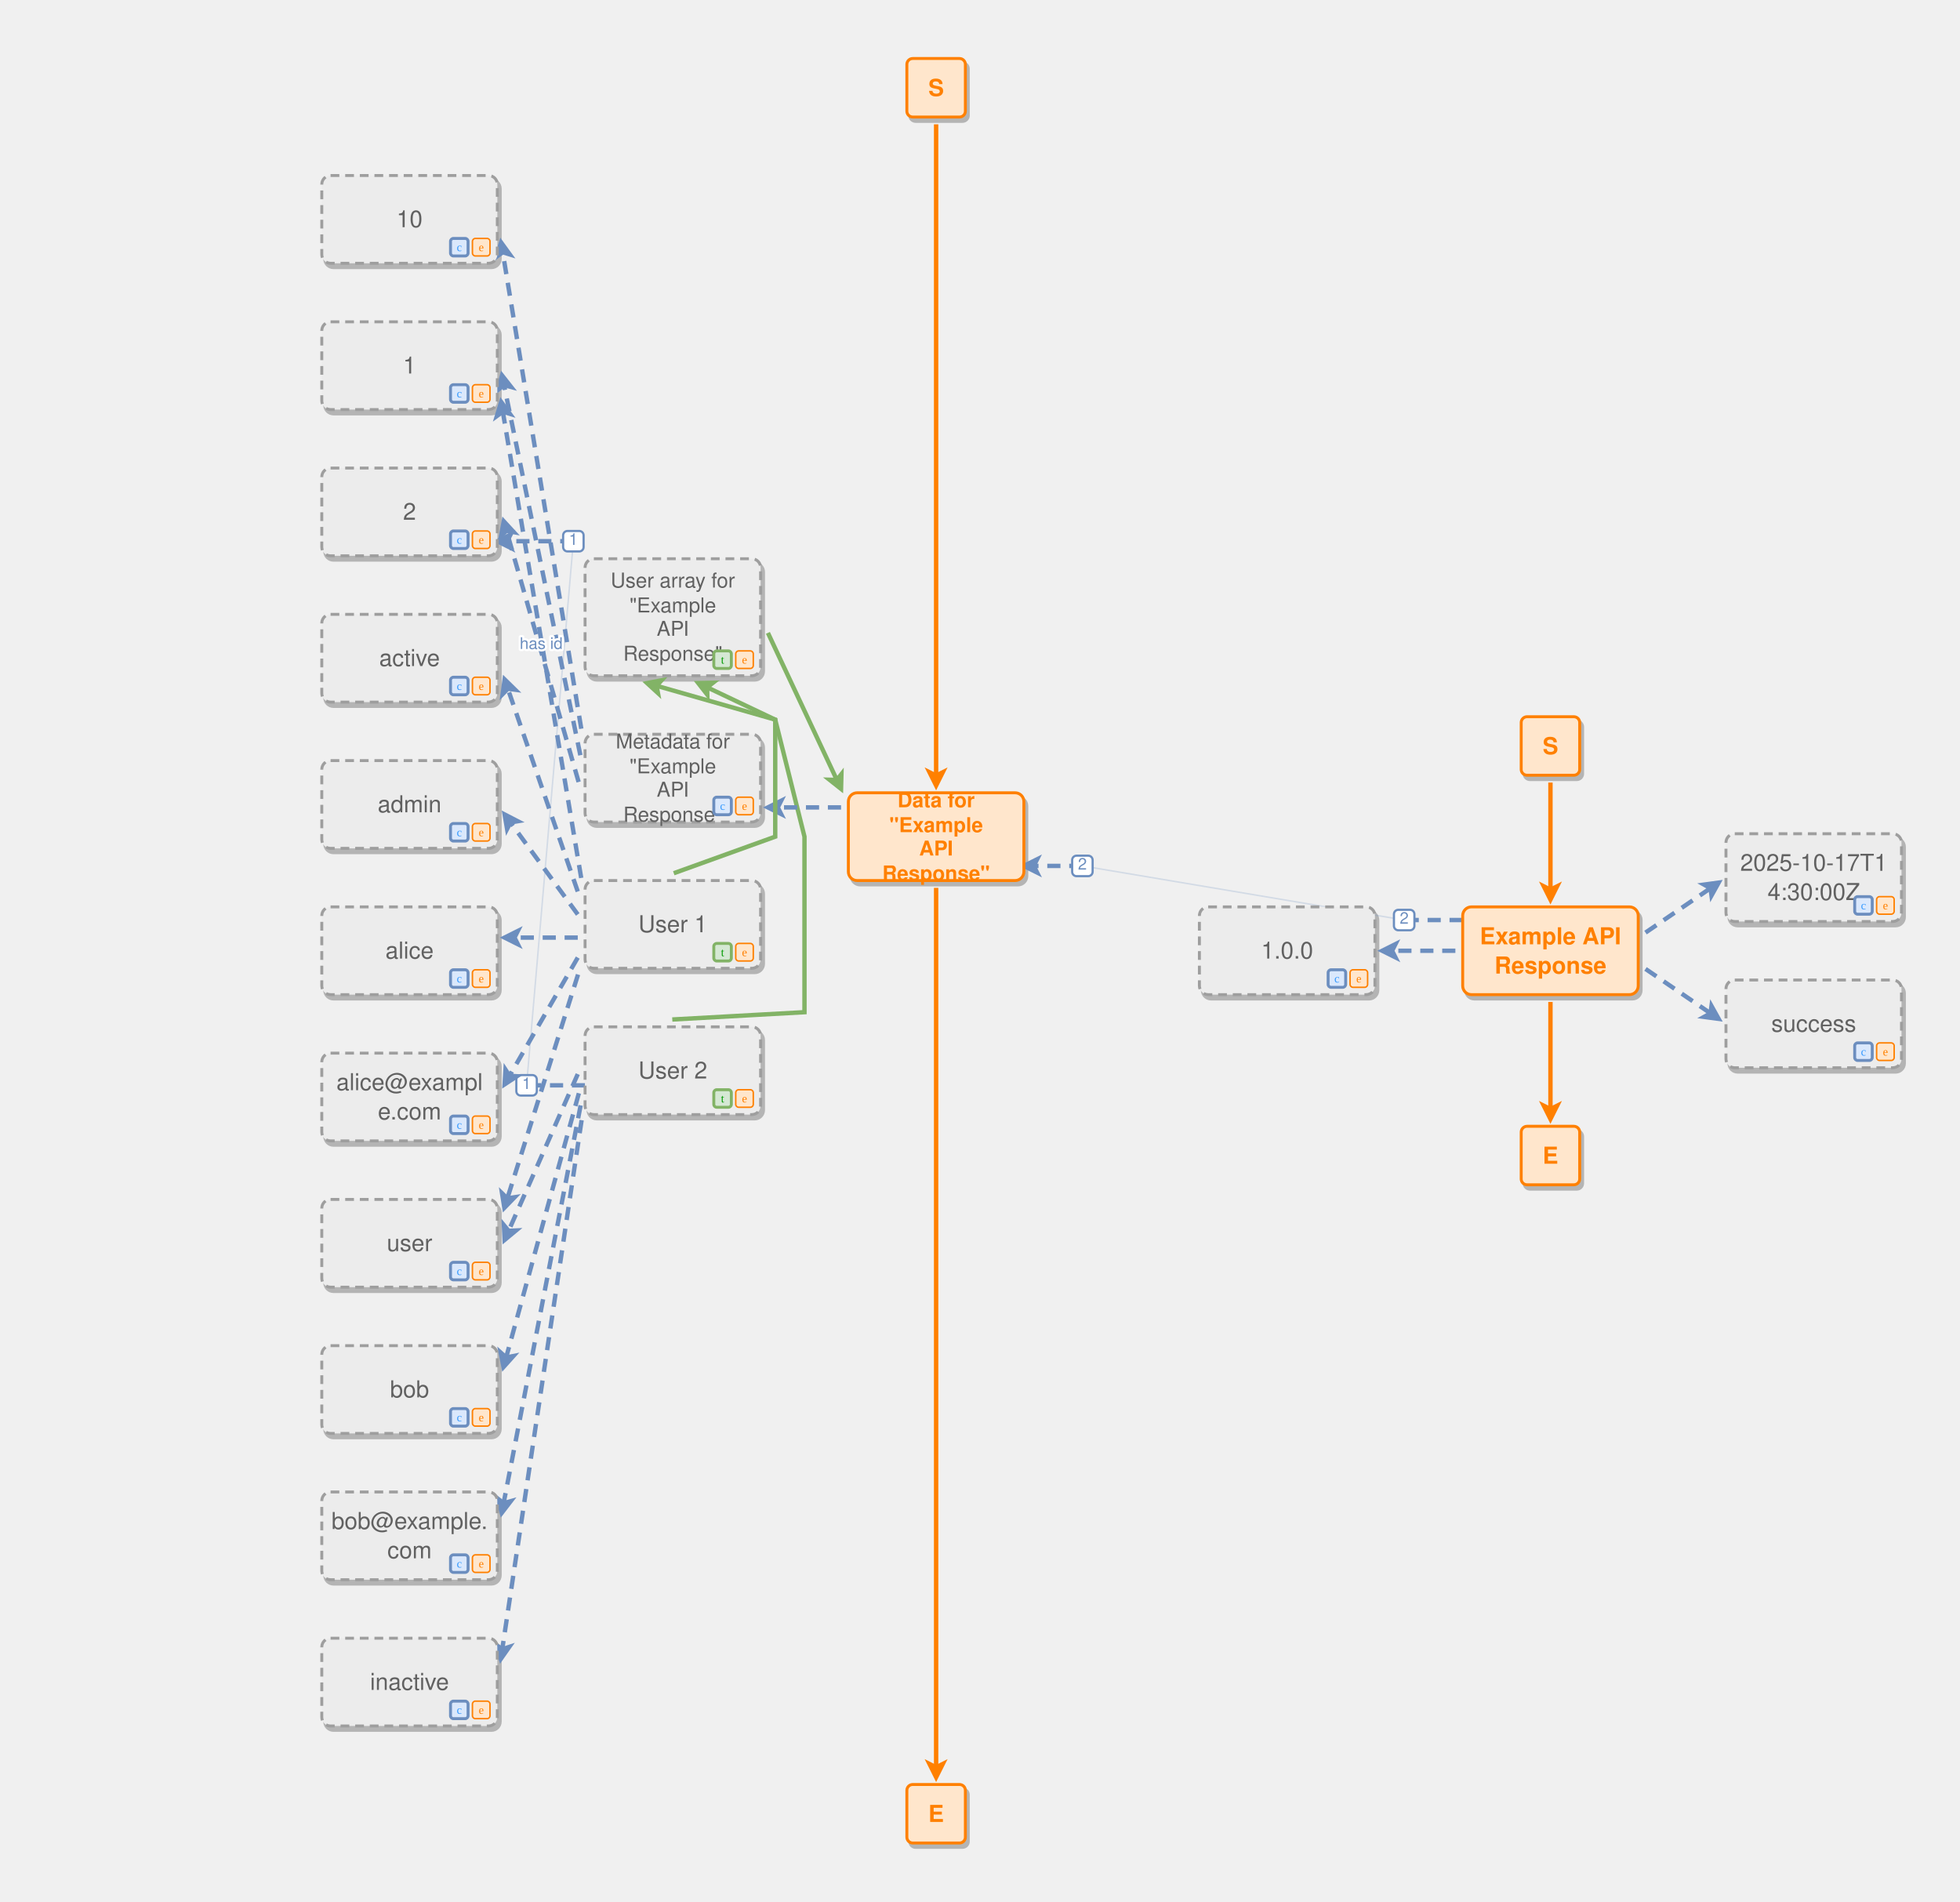
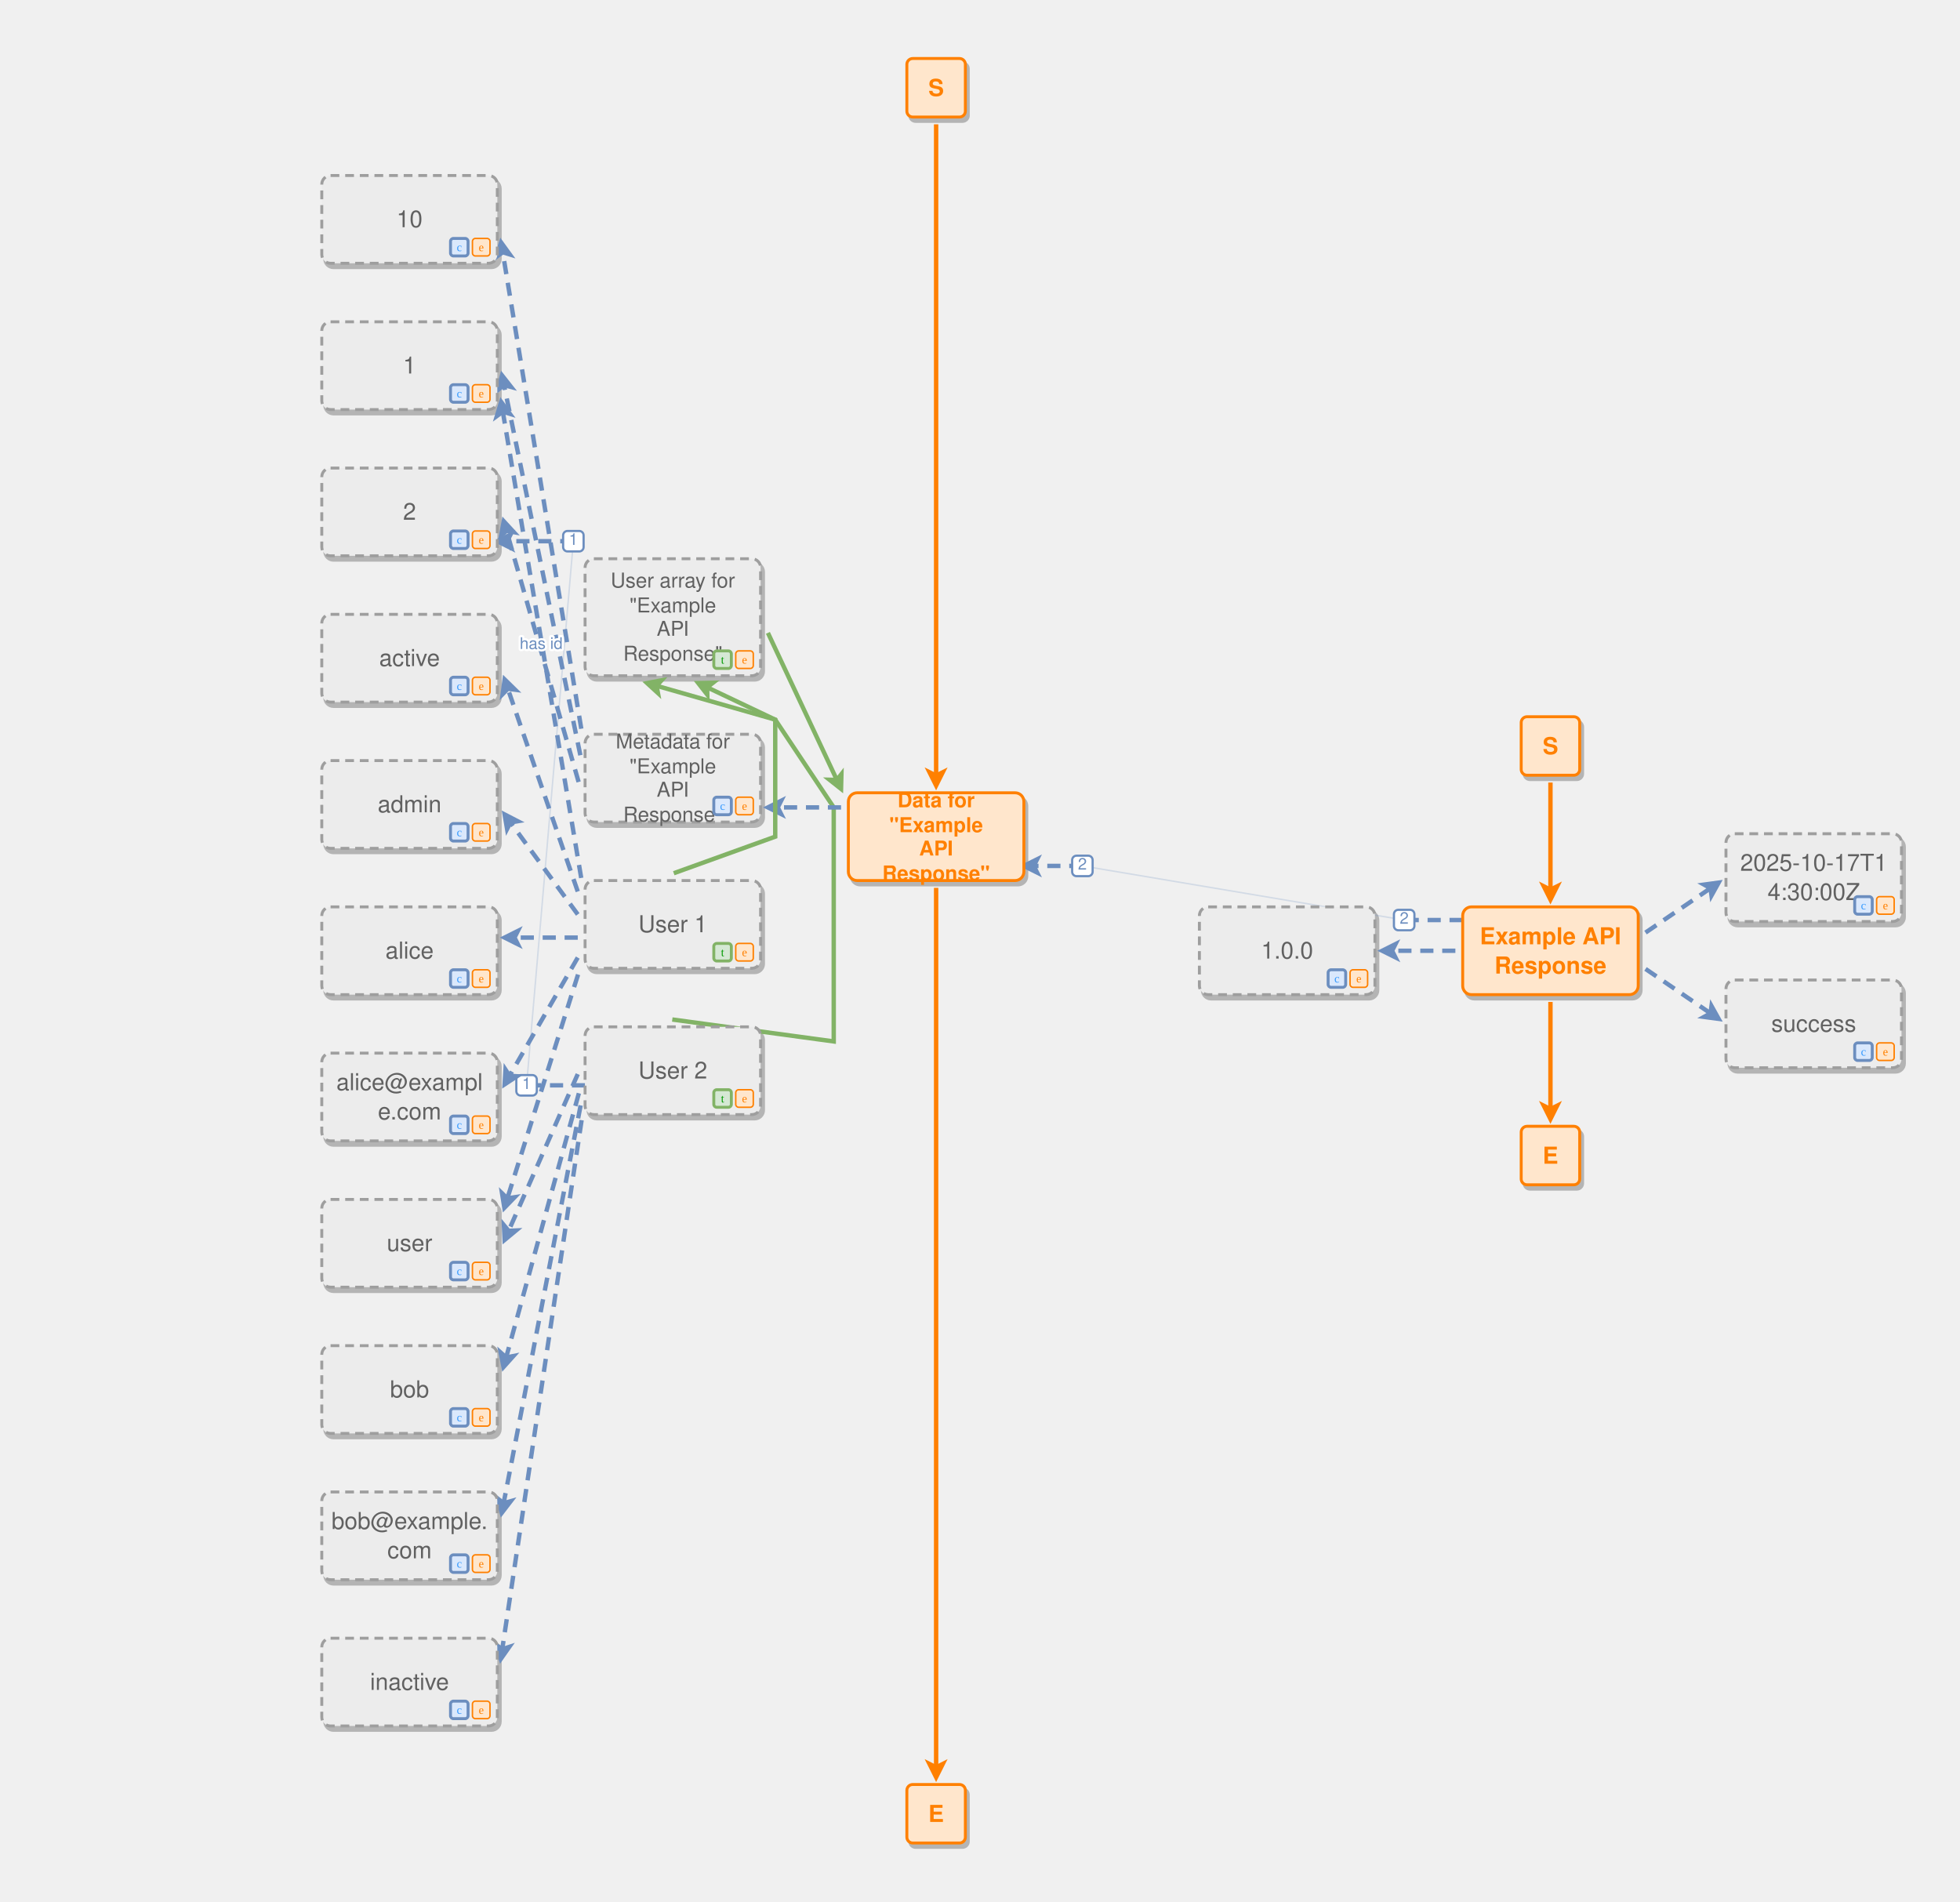
<svg xmlns="http://www.w3.org/2000/svg" width="1340" height="1300" viewBox="0 0 1340 1300">
  <defs>
  </defs>
  <g id="container-shells">
  </g>
  <g id="node-shadows">
    <rect x="220" y="220" width="120" height="60" rx="6" ry="6" fill="#000000" stroke="#000000" stroke-width="2" opacity="0.25" transform="translate(2,3)" />
    <rect x="400" y="702" width="120" height="60" rx="6" ry="6" fill="#000000" stroke="#000000" stroke-width="2" opacity="0.25" transform="translate(2,3)" />
    <rect x="400" y="382" width="120" height="80" rx="6" ry="6" fill="#000000" stroke="#000000" stroke-width="2" opacity="0.25" transform="translate(2,3)" />
    <rect x="220" y="420" width="120" height="60" rx="6" ry="6" fill="#000000" stroke="#000000" stroke-width="2" opacity="0.25" transform="translate(2,3)" />
    <rect x="220" y="520" width="120" height="60" rx="6" ry="6" fill="#000000" stroke="#000000" stroke-width="2" opacity="0.25" transform="translate(2,3)" />
    <rect x="220" y="620" width="120" height="60" rx="6" ry="6" fill="#000000" stroke="#000000" stroke-width="2" opacity="0.25" transform="translate(2,3)" />
    <rect x="220" y="720" width="120" height="60" rx="6" ry="6" fill="#000000" stroke="#000000" stroke-width="2" opacity="0.25" transform="translate(2,3)" />
    <rect x="220" y="920" width="120" height="60" rx="6" ry="6" fill="#000000" stroke="#000000" stroke-width="2" opacity="0.25" transform="translate(2,3)" />
    <rect x="220" y="1020" width="120" height="60" rx="6" ry="6" fill="#000000" stroke="#000000" stroke-width="2" opacity="0.25" transform="translate(2,3)" />
    <rect x="220" y="1120" width="120" height="60" rx="6" ry="6" fill="#000000" stroke="#000000" stroke-width="2" opacity="0.25" transform="translate(2,3)" />
    <rect x="1180" y="670" width="120" height="60" rx="6" ry="6" fill="#000000" stroke="#000000" stroke-width="2" opacity="0.25" transform="translate(2,3)" />
    <rect x="820" y="620" width="120" height="60" rx="6" ry="6" fill="#000000" stroke="#000000" stroke-width="2" opacity="0.25" transform="translate(2,3)" />
    <rect x="220" y="820" width="120" height="60" rx="6" ry="6" fill="#000000" stroke="#000000" stroke-width="2" opacity="0.25" transform="translate(2,3)" />
    <rect x="620" y="40" width="40" height="40" rx="4" ry="4" fill="#000000" stroke="#000000" stroke-width="2" opacity="0.25" transform="translate(2,3)" />
    <rect x="620" y="1220" width="40" height="40" rx="4" ry="4" fill="#000000" stroke="#000000" stroke-width="2" opacity="0.25" transform="translate(2,3)" />
    <rect x="1040" y="490" width="40" height="40" rx="4" ry="4" fill="#000000" stroke="#000000" stroke-width="2" opacity="0.25" transform="translate(2,3)" />
    <rect x="1040" y="770" width="40" height="40" rx="4" ry="4" fill="#000000" stroke="#000000" stroke-width="2" opacity="0.25" transform="translate(2,3)" />
    <rect x="220" y="120" width="120" height="60" rx="6" ry="6" fill="#000000" stroke="#000000" stroke-width="2" opacity="0.25" transform="translate(2,3)" />
    <rect x="220" y="320" width="120" height="60" rx="6" ry="6" fill="#000000" stroke="#000000" stroke-width="2" opacity="0.25" transform="translate(2,3)" />
    <rect x="1180" y="570" width="120" height="60" rx="6" ry="6" fill="#000000" stroke="#000000" stroke-width="2" opacity="0.25" transform="translate(2,3)" />
    <rect x="580" y="542" width="120" height="60" rx="6" ry="6" fill="#000000" stroke="#000000" stroke-width="2" opacity="0.25" transform="translate(2,3)" />
    <rect x="1000" y="620" width="120" height="60" rx="6" ry="6" fill="#000000" stroke="#000000" stroke-width="2" opacity="0.25" transform="translate(2,3)" />
    <rect x="400" y="502" width="120" height="60" rx="6" ry="6" fill="#000000" stroke="#000000" stroke-width="2" opacity="0.25" transform="translate(2,3)" />
    <rect x="400" y="602" width="120" height="60" rx="6" ry="6" fill="#000000" stroke="#000000" stroke-width="2" opacity="0.25" transform="translate(2,3)" />
  </g>
  <g id="edges">
    <g class="edge" data-edge-idx="0" data-edge-base="partof" data-edge-from="10" data-edge-to="11">
-       <polyline points="459.62,697.00 550,692 550,572 530,492 448.87,468.85" fill="none" stroke="#82b366" stroke-width="3" />
+       <polyline points="459.62,697.00 570,712 570,552 530,492 448.87,468.85" fill="none" stroke="#82b366" stroke-width="3" />
      <path d="M 442.38 467.00 L 452.26 465.14 L 448.87 468.85 L 449.80 473.80 Z" fill="#82b366" stroke="#82b366" stroke-width="3" stroke-miterlimit="10" />
    </g>
    <g class="edge" data-edge-idx="1" data-edge-base="expresses" data-edge-from="10" data-edge-to="16">
      <line x1="395.75" y1="747.43" x2="346.04" y2="928.07" stroke="#6c8ebf" stroke-width="3" stroke-dasharray="9 6" />
      <path d="M 344.25 934.57 L 342.30 924.70 L 346.04 928.07 L 350.97 927.09 Z" fill="#6c8ebf" stroke="#6c8ebf" stroke-width="3" stroke-miterlimit="10" />
      <text x="370" y="837" text-anchor="middle" dominant-baseline="middle" font-family="Helvetica,Inter,Segoe UI,Arial" font-size="11" paint-order="stroke" stroke="#ffffff" stroke-width="3" stroke-linejoin="round" fill="#6c8ebf">
      </text>
    </g>
    <g class="edge" data-edge-idx="2" data-edge-base="expresses" data-edge-from="10" data-edge-to="17">
      <line x1="396.96" y1="755.71" x2="344.32" y2="1027.66" stroke="#6c8ebf" stroke-width="3" stroke-dasharray="9 6" />
      <path d="M 343.04 1034.29 L 340.33 1024.60 L 344.32 1027.66 L 349.17 1026.31 Z" fill="#6c8ebf" stroke="#6c8ebf" stroke-width="3" stroke-miterlimit="10" />
      <text x="370" y="891" text-anchor="middle" dominant-baseline="middle" font-family="Helvetica,Inter,Segoe UI,Arial" font-size="11" paint-order="stroke" stroke="#ffffff" stroke-width="3" stroke-linejoin="round" fill="#6c8ebf">
      </text>
    </g>
    <g class="edge" data-edge-idx="3" data-edge-base="expresses" data-edge-from="10" data-edge-to="18">
      <line x1="397.63" y1="765.82" x2="343.37" y2="1127.50" stroke="#6c8ebf" stroke-width="3" stroke-dasharray="9 6" />
      <path d="M 342.37 1134.18 L 339.26 1124.61 L 343.37 1127.50 L 348.16 1125.94 Z" fill="#6c8ebf" stroke="#6c8ebf" stroke-width="3" stroke-miterlimit="10" />
      <text x="370" y="946" text-anchor="middle" dominant-baseline="middle" font-family="Helvetica,Inter,Segoe UI,Arial" font-size="11" paint-order="stroke" stroke="#ffffff" stroke-width="3" stroke-linejoin="round" fill="#6c8ebf">
      </text>
    </g>
    <g class="edge" data-edge-idx="4" data-edge-base="expresses" data-edge-from="10" data-edge-to="20">
      <line x1="395.00" y1="734.33" x2="347.72" y2="841.49" stroke="#6c8ebf" stroke-width="3" stroke-dasharray="9 6" />
      <path d="M 345.00 847.67 L 344.52 837.62 L 347.72 841.49 L 352.75 841.25 Z" fill="#6c8ebf" stroke="#6c8ebf" stroke-width="3" stroke-miterlimit="10" />
      <text x="371" y="787" text-anchor="middle" dominant-baseline="middle" font-family="Helvetica,Inter,Segoe UI,Arial" font-size="11" paint-order="stroke" stroke="#ffffff" stroke-width="3" stroke-linejoin="round" fill="#6c8ebf">
      </text>
    </g>
    <g class="edge" data-edge-idx="5" data-edge-base="expresses" data-edge-from="10" data-edge-to="4">
      <line class="edge-ghost" x1="360.00" y1="742.00" x2="392.00" y2="370.00" stroke="#6c8ebf" stroke-width="1" stroke-opacity="0.22" />
      <g class="edge-full" opacity="0">
        <line x1="360.00" y1="742.00" x2="392.00" y2="370.00" stroke="#6c8ebf" stroke-width="3" stroke-dasharray="9 6" />
        <text x="376" y="556" text-anchor="middle" dominant-baseline="middle" font-family="Helvetica,Inter,Segoe UI,Arial" font-size="11" paint-order="stroke" stroke="#ffffff" stroke-width="3" stroke-linejoin="round" fill="#6c8ebf">has id</text>
      </g>
      <g class="edge-stub" data-stub-end="source">
        <line x1="400.00" y1="742.00" x2="360.00" y2="742.00" stroke="#6c8ebf" stroke-width="3" stroke-dasharray="9 6" />
        <g class="edge-badge">
          <rect x="353.00" y="735.00" width="14.00" height="14.00" rx="3" fill="#ffffff" stroke="#6c8ebf" stroke-width="1.5" />
          <text x="360.00" y="742.00" text-anchor="middle" dominant-baseline="central" font-size="11" font-family="Helvetica,Arial,sans-serif" fill="#6c8ebf">1</text>
        </g>
      </g>
      <g class="edge-stub" data-stub-end="target">
        <line x1="392.00" y1="370.00" x2="346.75" y2="370.00" stroke="#6c8ebf" stroke-width="3" stroke-dasharray="9 6" />
        <path d="M 340.00 370.00 L 349.00 365.50 L 346.75 370.00 L 349.00 374.50 Z" fill="#6c8ebf" stroke="#6c8ebf" stroke-width="3" stroke-miterlimit="10" />
        <g class="edge-badge">
          <rect x="385.00" y="363.00" width="14.00" height="14.00" rx="3" fill="#ffffff" stroke="#6c8ebf" stroke-width="1.5" />
          <text x="392.00" y="370.00" text-anchor="middle" dominant-baseline="central" font-size="11" font-family="Helvetica,Arial,sans-serif" fill="#6c8ebf">1</text>
        </g>
      </g>
    </g>
    <g class="edge" data-edge-idx="6" data-edge-base="partof" data-edge-from="11" data-edge-to="6">
      <line x1="525.00" y1="432.67" x2="572.14" y2="533.22" stroke="#82b366" stroke-width="3" />
      <path d="M 575.00 539.33 L 567.11 533.09 L 572.14 533.22 L 575.25 529.27 Z" fill="#82b366" stroke="#82b366" stroke-width="3" stroke-miterlimit="10" />
    </g>
    <g class="edge" data-edge-idx="7" data-edge-base="leadsto" data-edge-from="21" data-edge-to="6">
      <line x1="640.00" y1="85.00" x2="640.00" y2="530.25" stroke="#ff8000" stroke-width="3" />
      <path d="M 640.00 537.00 L 635.50 528.00 L 640.00 530.25 L 644.50 528.00 Z" fill="#ff8000" stroke="#ff8000" stroke-width="3" stroke-miterlimit="10" />
    </g>
    <g class="edge" data-edge-idx="8" data-edge-base="leadsto" data-edge-from="23" data-edge-to="7">
      <line x1="1060.00" y1="535.00" x2="1060.00" y2="608.25" stroke="#ff8000" stroke-width="3" />
      <path d="M 1060.00 615.00 L 1055.50 606.00 L 1060.00 608.25 L 1064.50 606.00 Z" fill="#ff8000" stroke="#ff8000" stroke-width="3" stroke-miterlimit="10" />
    </g>
    <g class="edge" data-edge-idx="9" data-edge-base="leadsto" data-edge-from="6" data-edge-to="22">
      <line x1="640.00" y1="607.00" x2="640.00" y2="1208.25" stroke="#ff8000" stroke-width="3" />
      <path d="M 640.00 1215.00 L 635.50 1206.00 L 640.00 1208.25 L 644.50 1206.00 Z" fill="#ff8000" stroke="#ff8000" stroke-width="3" stroke-miterlimit="10" />
    </g>
    <g class="edge" data-edge-idx="10" data-edge-base="expresses" data-edge-from="6" data-edge-to="8">
      <line x1="575.00" y1="552.00" x2="531.75" y2="552.00" stroke="#6c8ebf" stroke-width="3" stroke-dasharray="9 6" />
      <path d="M 525.00 552.00 L 534.00 547.50 L 531.75 552.00 L 534.00 556.50 Z" fill="#6c8ebf" stroke="#6c8ebf" stroke-width="3" stroke-miterlimit="10" />
      <text x="553" y="552" text-anchor="middle" dominant-baseline="middle" font-family="Helvetica,Inter,Segoe UI,Arial" font-size="11" paint-order="stroke" stroke="#ffffff" stroke-width="3" stroke-linejoin="round" fill="#6c8ebf">
      </text>
    </g>
    <g class="edge" data-edge-idx="11" data-edge-base="expresses" data-edge-from="7" data-edge-to="19">
      <line x1="1125.00" y1="662.42" x2="1169.43" y2="692.78" stroke="#6c8ebf" stroke-width="3" stroke-dasharray="9 6" />
      <path d="M 1175.00 696.58 L 1165.03 695.22 L 1169.43 692.78 L 1170.11 687.79 Z" fill="#6c8ebf" stroke="#6c8ebf" stroke-width="3" stroke-miterlimit="10" />
      <text x="1147" y="677" text-anchor="middle" dominant-baseline="middle" font-family="Helvetica,Inter,Segoe UI,Arial" font-size="11" paint-order="stroke" stroke="#ffffff" stroke-width="3" stroke-linejoin="round" fill="#6c8ebf">
      </text>
    </g>
    <g class="edge" data-edge-idx="12" data-edge-base="expresses" data-edge-from="7" data-edge-to="2">
      <line x1="995.00" y1="650.00" x2="951.75" y2="650.00" stroke="#6c8ebf" stroke-width="3" stroke-dasharray="9 6" />
      <path d="M 945.00 650.00 L 954.00 645.50 L 951.75 650.00 L 954.00 654.50 Z" fill="#6c8ebf" stroke="#6c8ebf" stroke-width="3" stroke-miterlimit="10" />
      <text x="973" y="650" text-anchor="middle" dominant-baseline="middle" font-family="Helvetica,Inter,Segoe UI,Arial" font-size="11" paint-order="stroke" stroke="#ffffff" stroke-width="3" stroke-linejoin="round" fill="#6c8ebf">
      </text>
    </g>
    <g class="edge" data-edge-idx="13" data-edge-base="leadsto" data-edge-from="7" data-edge-to="24">
      <line x1="1060.00" y1="685.00" x2="1060.00" y2="758.25" stroke="#ff8000" stroke-width="3" />
      <path d="M 1060.00 765.00 L 1055.50 756.00 L 1060.00 758.25 L 1064.50 756.00 Z" fill="#ff8000" stroke="#ff8000" stroke-width="3" stroke-miterlimit="10" />
    </g>
    <g class="edge" data-edge-idx="14" data-edge-base="expresses" data-edge-from="7" data-edge-to="5">
      <line x1="1125.00" y1="637.58" x2="1169.43" y2="607.22" stroke="#6c8ebf" stroke-width="3" stroke-dasharray="9 6" />
      <path d="M 1175.00 603.42 L 1170.11 612.21 L 1169.43 607.22 L 1165.03 604.78 Z" fill="#6c8ebf" stroke="#6c8ebf" stroke-width="3" stroke-miterlimit="10" />
      <text x="1147" y="622" text-anchor="middle" dominant-baseline="middle" font-family="Helvetica,Inter,Segoe UI,Arial" font-size="11" paint-order="stroke" stroke="#ffffff" stroke-width="3" stroke-linejoin="round" fill="#6c8ebf">
      </text>
    </g>
    <g class="edge" data-edge-idx="15" data-edge-base="expresses" data-edge-from="7" data-edge-to="6">
      <line class="edge-ghost" x1="960.00" y1="629.00" x2="740.00" y2="592.00" stroke="#6c8ebf" stroke-width="1" stroke-opacity="0.22" />
      <g class="edge-full" opacity="0">
        <line x1="960.00" y1="629.00" x2="740.00" y2="592.00" stroke="#6c8ebf" stroke-width="3" stroke-dasharray="9 6" />
        <text x="850" y="610" text-anchor="middle" dominant-baseline="middle" font-family="Helvetica,Inter,Segoe UI,Arial" font-size="11" paint-order="stroke" stroke="#ffffff" stroke-width="3" stroke-linejoin="round" fill="#6c8ebf">
      </text>
      </g>
      <g class="edge-stub" data-stub-end="source">
        <line x1="1000.00" y1="629.00" x2="960.00" y2="629.00" stroke="#6c8ebf" stroke-width="3" stroke-dasharray="9 6" />
        <g class="edge-badge">
          <rect x="953.00" y="622.00" width="14.00" height="14.00" rx="3" fill="#ffffff" stroke="#6c8ebf" stroke-width="1.5" />
          <text x="960.00" y="629.00" text-anchor="middle" dominant-baseline="central" font-size="11" font-family="Helvetica,Arial,sans-serif" fill="#6c8ebf">2</text>
        </g>
      </g>
      <g class="edge-stub" data-stub-end="target">
        <line x1="740.00" y1="592.00" x2="706.75" y2="592.00" stroke="#6c8ebf" stroke-width="3" stroke-dasharray="9 6" />
        <path d="M 700.00 592.00 L 709.00 587.50 L 706.75 592.00 L 709.00 596.50 Z" fill="#6c8ebf" stroke="#6c8ebf" stroke-width="3" stroke-miterlimit="10" />
        <g class="edge-badge">
          <rect x="733.00" y="585.00" width="14.00" height="14.00" rx="3" fill="#ffffff" stroke="#6c8ebf" stroke-width="1.5" />
          <text x="740.00" y="592.00" text-anchor="middle" dominant-baseline="central" font-size="11" font-family="Helvetica,Arial,sans-serif" fill="#6c8ebf">2</text>
        </g>
      </g>
    </g>
    <g class="edge" data-edge-idx="16" data-edge-base="expresses" data-edge-from="8" data-edge-to="1">
      <line x1="396.77" y1="516.33" x2="344.59" y2="263.28" stroke="#6c8ebf" stroke-width="3" stroke-dasharray="9 6" />
      <path d="M 343.23 256.67 L 349.46 264.58 L 344.59 263.28 L 340.64 266.39 Z" fill="#6c8ebf" stroke="#6c8ebf" stroke-width="3" stroke-miterlimit="10" />
      <text x="370" y="389" text-anchor="middle" dominant-baseline="middle" font-family="Helvetica,Inter,Segoe UI,Arial" font-size="11" paint-order="stroke" stroke="#ffffff" stroke-width="3" stroke-linejoin="round" fill="#6c8ebf">
      </text>
    </g>
    <g class="edge" data-edge-idx="17" data-edge-base="expresses" data-edge-from="8" data-edge-to="3">
      <line x1="397.40" y1="498.21" x2="343.70" y2="172.45" stroke="#6c8ebf" stroke-width="3" stroke-dasharray="9 6" />
      <path d="M 342.60 165.79 L 348.51 173.94 L 343.70 172.45 L 339.63 175.40 Z" fill="#6c8ebf" stroke="#6c8ebf" stroke-width="3" stroke-miterlimit="10" />
      <text x="370" y="335" text-anchor="middle" dominant-baseline="middle" font-family="Helvetica,Inter,Segoe UI,Arial" font-size="11" paint-order="stroke" stroke="#ffffff" stroke-width="3" stroke-linejoin="round" fill="#6c8ebf">
      </text>
    </g>
    <g class="edge" data-edge-idx="18" data-edge-base="expresses" data-edge-from="8" data-edge-to="4">
      <line x1="395.59" y1="534.62" x2="346.28" y2="362.87" stroke="#6c8ebf" stroke-width="3" stroke-dasharray="9 6" />
      <path d="M 344.41 356.38 L 351.22 363.79 L 346.28 362.87 L 342.57 366.27 Z" fill="#6c8ebf" stroke="#6c8ebf" stroke-width="3" stroke-miterlimit="10" />
      <text x="370" y="448" text-anchor="middle" dominant-baseline="middle" font-family="Helvetica,Inter,Segoe UI,Arial" font-size="11" paint-order="stroke" stroke="#ffffff" stroke-width="3" stroke-linejoin="round" fill="#6c8ebf">
      </text>
    </g>
    <g class="edge" data-edge-idx="19" data-edge-base="expresses" data-edge-from="9" data-edge-to="1">
      <line x1="397.35" y1="600.22" x2="343.77" y2="281.44" stroke="#6c8ebf" stroke-width="3" stroke-dasharray="9 6" />
      <path d="M 342.65 274.78 L 348.58 282.91 L 343.77 281.44 L 339.71 284.40 Z" fill="#6c8ebf" stroke="#6c8ebf" stroke-width="3" stroke-miterlimit="10" />
      <text x="370" y="440" text-anchor="middle" dominant-baseline="middle" font-family="Helvetica,Inter,Segoe UI,Arial" font-size="11" paint-order="stroke" stroke="#ffffff" stroke-width="3" stroke-linejoin="round" fill="#6c8ebf">has id</text>
    </g>
    <g class="edge" data-edge-idx="20" data-edge-base="partof" data-edge-from="9" data-edge-to="11">
      <polyline points="460.64,597.00 530,572 530,492 483.45,469.90" fill="none" stroke="#82b366" stroke-width="3" />
      <path d="M 477.36 467.00 L 487.42 466.80 L 483.45 469.90 L 483.56 474.93 Z" fill="#82b366" stroke="#82b366" stroke-width="3" stroke-miterlimit="10" />
    </g>
    <g class="edge" data-edge-idx="21" data-edge-base="expresses" data-edge-from="9" data-edge-to="12">
      <line x1="395.00" y1="609.50" x2="347.20" y2="470.88" stroke="#6c8ebf" stroke-width="3" stroke-dasharray="9 6" />
      <path d="M 345.00 464.50 L 352.19 471.54 L 347.20 470.88 L 343.68 474.48 Z" fill="#6c8ebf" stroke="#6c8ebf" stroke-width="3" stroke-miterlimit="10" />
      <text x="371" y="539" text-anchor="middle" dominant-baseline="middle" font-family="Helvetica,Inter,Segoe UI,Arial" font-size="11" paint-order="stroke" stroke="#ffffff" stroke-width="3" stroke-linejoin="round" fill="#6c8ebf">
      </text>
    </g>
    <g class="edge" data-edge-idx="22" data-edge-base="expresses" data-edge-from="9" data-edge-to="13">
      <line x1="395.00" y1="625.17" x2="348.99" y2="562.28" stroke="#6c8ebf" stroke-width="3" stroke-dasharray="9 6" />
      <path d="M 345.00 556.83 L 353.95 561.44 L 348.99 562.28 L 346.68 566.75 Z" fill="#6c8ebf" stroke="#6c8ebf" stroke-width="3" stroke-miterlimit="10" />
      <text x="371" y="593" text-anchor="middle" dominant-baseline="middle" font-family="Helvetica,Inter,Segoe UI,Arial" font-size="11" paint-order="stroke" stroke="#ffffff" stroke-width="3" stroke-linejoin="round" fill="#6c8ebf">
      </text>
    </g>
    <g class="edge" data-edge-idx="23" data-edge-base="expresses" data-edge-from="9" data-edge-to="14">
      <line x1="395.00" y1="641.00" x2="351.75" y2="641.00" stroke="#6c8ebf" stroke-width="3" stroke-dasharray="9 6" />
      <path d="M 345.00 641.00 L 354.00 636.50 L 351.75 641.00 L 354.00 645.50 Z" fill="#6c8ebf" stroke="#6c8ebf" stroke-width="3" stroke-miterlimit="10" />
      <text x="373" y="641" text-anchor="middle" dominant-baseline="middle" font-family="Helvetica,Inter,Segoe UI,Arial" font-size="11" paint-order="stroke" stroke="#ffffff" stroke-width="3" stroke-linejoin="round" fill="#6c8ebf">
      </text>
    </g>
    <g class="edge" data-edge-idx="24" data-edge-base="expresses" data-edge-from="9" data-edge-to="15">
      <line x1="395.00" y1="654.67" x2="348.37" y2="735.49" stroke="#6c8ebf" stroke-width="3" stroke-dasharray="9 6" />
      <path d="M 345.00 741.33 L 345.60 731.29 L 348.37 735.49 L 353.40 735.79 Z" fill="#6c8ebf" stroke="#6c8ebf" stroke-width="3" stroke-miterlimit="10" />
      <text x="371" y="694" text-anchor="middle" dominant-baseline="middle" font-family="Helvetica,Inter,Segoe UI,Arial" font-size="11" paint-order="stroke" stroke="#ffffff" stroke-width="3" stroke-linejoin="round" fill="#6c8ebf">
      </text>
    </g>
    <g class="edge" data-edge-idx="25" data-edge-base="expresses" data-edge-from="9" data-edge-to="20">
      <line x1="395.18" y1="666.26" x2="346.85" y2="819.31" stroke="#6c8ebf" stroke-width="3" stroke-dasharray="9 6" />
      <path d="M 344.82 825.74 L 343.24 815.81 L 346.85 819.31 L 351.82 818.52 Z" fill="#6c8ebf" stroke="#6c8ebf" stroke-width="3" stroke-miterlimit="10" />
      <text x="370" y="742" text-anchor="middle" dominant-baseline="middle" font-family="Helvetica,Inter,Segoe UI,Arial" font-size="11" paint-order="stroke" stroke="#ffffff" stroke-width="3" stroke-linejoin="round" fill="#6c8ebf">
      </text>
    </g>
  </g>
  <g id="nodes">
    <rect x="220" y="220" width="120" height="60" rx="6" ry="6" fill="#ececec" stroke="#9e9e9e" stroke-width="2" stroke-dasharray="6 4" />
    <text x="280" y="250" text-anchor="middle" dominant-baseline="middle" font-family="Helvetica,Inter,Segoe UI,Arial" font-size="16" font-weight="normal" fill="#616161">1</text>
    <rect x="308" y="263" width="12" height="12" rx="2" ry="2" fill="#dae8fc" stroke="#6c8ebf" stroke-width="2" />
    <text x="314.0" y="269.0" text-anchor="middle" dominant-baseline="central" font-size="8" fill="#3399ff">c</text>
    <rect x="323" y="263" width="12" height="12" rx="2" ry="2" fill="#ffe6cc" stroke="#ff8000" stroke-width="1" />
    <text x="329.0" y="269.0" text-anchor="middle" dominant-baseline="central" font-size="8" fill="#ff8000">e</text>
    <rect x="400" y="702" width="120" height="60" rx="6" ry="6" fill="#ececec" stroke="#9e9e9e" stroke-width="2" stroke-dasharray="6 4" />
    <text x="460" y="732" text-anchor="middle" dominant-baseline="middle" font-family="Helvetica,Inter,Segoe UI,Arial" font-size="16" font-weight="normal" fill="#616161">User 2</text>
    <rect x="488" y="745" width="12" height="12" rx="2" ry="2" fill="#d5e8d4" stroke="#82b366" stroke-width="2" />
    <text x="494.0" y="751.0" text-anchor="middle" dominant-baseline="central" font-size="8" fill="#009900">t</text>
    <rect x="503" y="745" width="12" height="12" rx="2" ry="2" fill="#ffe6cc" stroke="#ff8000" stroke-width="1" />
    <text x="509.0" y="751.0" text-anchor="middle" dominant-baseline="central" font-size="8" fill="#ff8000">e</text>
    <rect x="400" y="382" width="120" height="80" rx="6" ry="6" fill="#ececec" stroke="#9e9e9e" stroke-width="2" stroke-dasharray="6 4" />
    <text x="460" y="397" text-anchor="middle" dominant-baseline="middle" font-family="Helvetica,Inter,Segoe UI,Arial" font-size="14" font-weight="normal" fill="#616161">User array for</text>
    <text x="460" y="414" text-anchor="middle" dominant-baseline="middle" font-family="Helvetica,Inter,Segoe UI,Arial" font-size="14" font-weight="normal" fill="#616161">"Example</text>
    <text x="460" y="430" text-anchor="middle" dominant-baseline="middle" font-family="Helvetica,Inter,Segoe UI,Arial" font-size="14" font-weight="normal" fill="#616161">API</text>
    <text x="460" y="447" text-anchor="middle" dominant-baseline="middle" font-family="Helvetica,Inter,Segoe UI,Arial" font-size="14" font-weight="normal" fill="#616161">Response"</text>
    <rect x="488" y="445" width="12" height="12" rx="2" ry="2" fill="#d5e8d4" stroke="#82b366" stroke-width="2" />
    <text x="494.0" y="451.0" text-anchor="middle" dominant-baseline="central" font-size="8" fill="#009900">t</text>
    <rect x="503" y="445" width="12" height="12" rx="2" ry="2" fill="#ffe6cc" stroke="#ff8000" stroke-width="1" />
    <text x="509.0" y="451.0" text-anchor="middle" dominant-baseline="central" font-size="8" fill="#ff8000">e</text>
    <rect x="220" y="420" width="120" height="60" rx="6" ry="6" fill="#ececec" stroke="#9e9e9e" stroke-width="2" stroke-dasharray="6 4" />
    <text x="280" y="450" text-anchor="middle" dominant-baseline="middle" font-family="Helvetica,Inter,Segoe UI,Arial" font-size="16" font-weight="normal" fill="#616161">active</text>
    <rect x="308" y="463" width="12" height="12" rx="2" ry="2" fill="#dae8fc" stroke="#6c8ebf" stroke-width="2" />
    <text x="314.0" y="469.0" text-anchor="middle" dominant-baseline="central" font-size="8" fill="#3399ff">c</text>
    <rect x="323" y="463" width="12" height="12" rx="2" ry="2" fill="#ffe6cc" stroke="#ff8000" stroke-width="1" />
    <text x="329.0" y="469.0" text-anchor="middle" dominant-baseline="central" font-size="8" fill="#ff8000">e</text>
    <rect x="220" y="520" width="120" height="60" rx="6" ry="6" fill="#ececec" stroke="#9e9e9e" stroke-width="2" stroke-dasharray="6 4" />
    <text x="280" y="550" text-anchor="middle" dominant-baseline="middle" font-family="Helvetica,Inter,Segoe UI,Arial" font-size="16" font-weight="normal" fill="#616161">admin</text>
    <rect x="308" y="563" width="12" height="12" rx="2" ry="2" fill="#dae8fc" stroke="#6c8ebf" stroke-width="2" />
    <text x="314.0" y="569.0" text-anchor="middle" dominant-baseline="central" font-size="8" fill="#3399ff">c</text>
    <rect x="323" y="563" width="12" height="12" rx="2" ry="2" fill="#ffe6cc" stroke="#ff8000" stroke-width="1" />
    <text x="329.0" y="569.0" text-anchor="middle" dominant-baseline="central" font-size="8" fill="#ff8000">e</text>
    <rect x="220" y="620" width="120" height="60" rx="6" ry="6" fill="#ececec" stroke="#9e9e9e" stroke-width="2" stroke-dasharray="6 4" />
    <text x="280" y="650" text-anchor="middle" dominant-baseline="middle" font-family="Helvetica,Inter,Segoe UI,Arial" font-size="16" font-weight="normal" fill="#616161">alice</text>
    <rect x="308" y="663" width="12" height="12" rx="2" ry="2" fill="#dae8fc" stroke="#6c8ebf" stroke-width="2" />
    <text x="314.0" y="669.0" text-anchor="middle" dominant-baseline="central" font-size="8" fill="#3399ff">c</text>
    <rect x="323" y="663" width="12" height="12" rx="2" ry="2" fill="#ffe6cc" stroke="#ff8000" stroke-width="1" />
    <text x="329.0" y="669.0" text-anchor="middle" dominant-baseline="central" font-size="8" fill="#ff8000">e</text>
    <rect x="220" y="720" width="120" height="60" rx="6" ry="6" fill="#ececec" stroke="#9e9e9e" stroke-width="2" stroke-dasharray="6 4" />
    <text x="280" y="740" text-anchor="middle" dominant-baseline="middle" font-family="Helvetica,Inter,Segoe UI,Arial" font-size="16" font-weight="normal" fill="#616161">alice@exampl</text>
    <text x="280" y="760" text-anchor="middle" dominant-baseline="middle" font-family="Helvetica,Inter,Segoe UI,Arial" font-size="16" font-weight="normal" fill="#616161">e.com</text>
    <rect x="308" y="763" width="12" height="12" rx="2" ry="2" fill="#dae8fc" stroke="#6c8ebf" stroke-width="2" />
    <text x="314.0" y="769.0" text-anchor="middle" dominant-baseline="central" font-size="8" fill="#3399ff">c</text>
    <rect x="323" y="763" width="12" height="12" rx="2" ry="2" fill="#ffe6cc" stroke="#ff8000" stroke-width="1" />
    <text x="329.0" y="769.0" text-anchor="middle" dominant-baseline="central" font-size="8" fill="#ff8000">e</text>
    <rect x="220" y="920" width="120" height="60" rx="6" ry="6" fill="#ececec" stroke="#9e9e9e" stroke-width="2" stroke-dasharray="6 4" />
    <text x="280" y="950" text-anchor="middle" dominant-baseline="middle" font-family="Helvetica,Inter,Segoe UI,Arial" font-size="16" font-weight="normal" fill="#616161">bob</text>
    <rect x="308" y="963" width="12" height="12" rx="2" ry="2" fill="#dae8fc" stroke="#6c8ebf" stroke-width="2" />
    <text x="314.0" y="969.0" text-anchor="middle" dominant-baseline="central" font-size="8" fill="#3399ff">c</text>
    <rect x="323" y="963" width="12" height="12" rx="2" ry="2" fill="#ffe6cc" stroke="#ff8000" stroke-width="1" />
    <text x="329.0" y="969.0" text-anchor="middle" dominant-baseline="central" font-size="8" fill="#ff8000">e</text>
    <rect x="220" y="1020" width="120" height="60" rx="6" ry="6" fill="#ececec" stroke="#9e9e9e" stroke-width="2" stroke-dasharray="6 4" />
    <text x="280" y="1040" text-anchor="middle" dominant-baseline="middle" font-family="Helvetica,Inter,Segoe UI,Arial" font-size="16" font-weight="normal" fill="#616161">bob@example.</text>
    <text x="280" y="1060" text-anchor="middle" dominant-baseline="middle" font-family="Helvetica,Inter,Segoe UI,Arial" font-size="16" font-weight="normal" fill="#616161">com</text>
    <rect x="308" y="1063" width="12" height="12" rx="2" ry="2" fill="#dae8fc" stroke="#6c8ebf" stroke-width="2" />
    <text x="314.0" y="1069.0" text-anchor="middle" dominant-baseline="central" font-size="8" fill="#3399ff">c</text>
    <rect x="323" y="1063" width="12" height="12" rx="2" ry="2" fill="#ffe6cc" stroke="#ff8000" stroke-width="1" />
    <text x="329.0" y="1069.0" text-anchor="middle" dominant-baseline="central" font-size="8" fill="#ff8000">e</text>
    <rect x="220" y="1120" width="120" height="60" rx="6" ry="6" fill="#ececec" stroke="#9e9e9e" stroke-width="2" stroke-dasharray="6 4" />
    <text x="280" y="1150" text-anchor="middle" dominant-baseline="middle" font-family="Helvetica,Inter,Segoe UI,Arial" font-size="16" font-weight="normal" fill="#616161">inactive</text>
    <rect x="308" y="1163" width="12" height="12" rx="2" ry="2" fill="#dae8fc" stroke="#6c8ebf" stroke-width="2" />
    <text x="314.0" y="1169.0" text-anchor="middle" dominant-baseline="central" font-size="8" fill="#3399ff">c</text>
    <rect x="323" y="1163" width="12" height="12" rx="2" ry="2" fill="#ffe6cc" stroke="#ff8000" stroke-width="1" />
    <text x="329.0" y="1169.0" text-anchor="middle" dominant-baseline="central" font-size="8" fill="#ff8000">e</text>
    <rect x="1180" y="670" width="120" height="60" rx="6" ry="6" fill="#ececec" stroke="#9e9e9e" stroke-width="2" stroke-dasharray="6 4" />
    <text x="1240" y="700" text-anchor="middle" dominant-baseline="middle" font-family="Helvetica,Inter,Segoe UI,Arial" font-size="16" font-weight="normal" fill="#616161">success</text>
    <rect x="1268" y="713" width="12" height="12" rx="2" ry="2" fill="#dae8fc" stroke="#6c8ebf" stroke-width="2" />
    <text x="1274.0" y="719.0" text-anchor="middle" dominant-baseline="central" font-size="8" fill="#3399ff">c</text>
    <rect x="1283" y="713" width="12" height="12" rx="2" ry="2" fill="#ffe6cc" stroke="#ff8000" stroke-width="1" />
    <text x="1289.0" y="719.0" text-anchor="middle" dominant-baseline="central" font-size="8" fill="#ff8000">e</text>
    <rect x="820" y="620" width="120" height="60" rx="6" ry="6" fill="#ececec" stroke="#9e9e9e" stroke-width="2" stroke-dasharray="6 4" />
    <text x="880" y="650" text-anchor="middle" dominant-baseline="middle" font-family="Helvetica,Inter,Segoe UI,Arial" font-size="16" font-weight="normal" fill="#616161">1.0.0</text>
    <rect x="908" y="663" width="12" height="12" rx="2" ry="2" fill="#dae8fc" stroke="#6c8ebf" stroke-width="2" />
    <text x="914.0" y="669.0" text-anchor="middle" dominant-baseline="central" font-size="8" fill="#3399ff">c</text>
    <rect x="923" y="663" width="12" height="12" rx="2" ry="2" fill="#ffe6cc" stroke="#ff8000" stroke-width="1" />
    <text x="929.0" y="669.0" text-anchor="middle" dominant-baseline="central" font-size="8" fill="#ff8000">e</text>
    <rect x="220" y="820" width="120" height="60" rx="6" ry="6" fill="#ececec" stroke="#9e9e9e" stroke-width="2" stroke-dasharray="6 4" />
    <text x="280" y="850" text-anchor="middle" dominant-baseline="middle" font-family="Helvetica,Inter,Segoe UI,Arial" font-size="16" font-weight="normal" fill="#616161">user</text>
    <rect x="308" y="863" width="12" height="12" rx="2" ry="2" fill="#dae8fc" stroke="#6c8ebf" stroke-width="2" />
    <text x="314.0" y="869.0" text-anchor="middle" dominant-baseline="central" font-size="8" fill="#3399ff">c</text>
    <rect x="323" y="863" width="12" height="12" rx="2" ry="2" fill="#ffe6cc" stroke="#ff8000" stroke-width="1" />
    <text x="329.0" y="869.0" text-anchor="middle" dominant-baseline="central" font-size="8" fill="#ff8000">e</text>
    <rect x="620" y="40" width="40" height="40" rx="4" ry="4" fill="#ffe6cc" stroke="#ff8000" stroke-width="2" />
    <text x="640" y="60" text-anchor="middle" dominant-baseline="middle" font-family="Helvetica,Inter,Segoe UI,Arial" font-size="16" font-weight="bold" fill="#ff8000">S</text>
    <rect x="620" y="1220" width="40" height="40" rx="4" ry="4" fill="#ffe6cc" stroke="#ff8000" stroke-width="2" />
    <text x="640" y="1240" text-anchor="middle" dominant-baseline="middle" font-family="Helvetica,Inter,Segoe UI,Arial" font-size="16" font-weight="bold" fill="#ff8000">E</text>
    <rect x="1040" y="490" width="40" height="40" rx="4" ry="4" fill="#ffe6cc" stroke="#ff8000" stroke-width="2" />
    <text x="1060" y="510" text-anchor="middle" dominant-baseline="middle" font-family="Helvetica,Inter,Segoe UI,Arial" font-size="16" font-weight="bold" fill="#ff8000">S</text>
    <rect x="1040" y="770" width="40" height="40" rx="4" ry="4" fill="#ffe6cc" stroke="#ff8000" stroke-width="2" />
    <text x="1060" y="790" text-anchor="middle" dominant-baseline="middle" font-family="Helvetica,Inter,Segoe UI,Arial" font-size="16" font-weight="bold" fill="#ff8000">E</text>
    <rect x="220" y="120" width="120" height="60" rx="6" ry="6" fill="#ececec" stroke="#9e9e9e" stroke-width="2" stroke-dasharray="6 4" />
    <text x="280" y="150" text-anchor="middle" dominant-baseline="middle" font-family="Helvetica,Inter,Segoe UI,Arial" font-size="16" font-weight="normal" fill="#616161">10</text>
    <rect x="308" y="163" width="12" height="12" rx="2" ry="2" fill="#dae8fc" stroke="#6c8ebf" stroke-width="2" />
    <text x="314.0" y="169.0" text-anchor="middle" dominant-baseline="central" font-size="8" fill="#3399ff">c</text>
    <rect x="323" y="163" width="12" height="12" rx="2" ry="2" fill="#ffe6cc" stroke="#ff8000" stroke-width="1" />
    <text x="329.0" y="169.0" text-anchor="middle" dominant-baseline="central" font-size="8" fill="#ff8000">e</text>
    <rect x="220" y="320" width="120" height="60" rx="6" ry="6" fill="#ececec" stroke="#9e9e9e" stroke-width="2" stroke-dasharray="6 4" />
    <text x="280" y="350" text-anchor="middle" dominant-baseline="middle" font-family="Helvetica,Inter,Segoe UI,Arial" font-size="16" font-weight="normal" fill="#616161">2</text>
    <rect x="308" y="363" width="12" height="12" rx="2" ry="2" fill="#dae8fc" stroke="#6c8ebf" stroke-width="2" />
    <text x="314.0" y="369.0" text-anchor="middle" dominant-baseline="central" font-size="8" fill="#3399ff">c</text>
    <rect x="323" y="363" width="12" height="12" rx="2" ry="2" fill="#ffe6cc" stroke="#ff8000" stroke-width="1" />
    <text x="329.0" y="369.0" text-anchor="middle" dominant-baseline="central" font-size="8" fill="#ff8000">e</text>
    <rect x="1180" y="570" width="120" height="60" rx="6" ry="6" fill="#ececec" stroke="#9e9e9e" stroke-width="2" stroke-dasharray="6 4" />
    <text x="1240" y="590" text-anchor="middle" dominant-baseline="middle" font-family="Helvetica,Inter,Segoe UI,Arial" font-size="16" font-weight="normal" fill="#616161">2025-10-17T1</text>
    <text x="1240" y="610" text-anchor="middle" dominant-baseline="middle" font-family="Helvetica,Inter,Segoe UI,Arial" font-size="16" font-weight="normal" fill="#616161">4:30:00Z</text>
    <rect x="1268" y="613" width="12" height="12" rx="2" ry="2" fill="#dae8fc" stroke="#6c8ebf" stroke-width="2" />
    <text x="1274.0" y="619.0" text-anchor="middle" dominant-baseline="central" font-size="8" fill="#3399ff">c</text>
    <rect x="1283" y="613" width="12" height="12" rx="2" ry="2" fill="#ffe6cc" stroke="#ff8000" stroke-width="1" />
    <text x="1289.0" y="619.0" text-anchor="middle" dominant-baseline="central" font-size="8" fill="#ff8000">e</text>
    <rect x="580" y="542" width="120" height="60" rx="6" ry="6" fill="#ffe6cc" stroke="#ff8000" stroke-width="2" />
    <text x="640" y="547" text-anchor="middle" dominant-baseline="middle" font-family="Helvetica,Inter,Segoe UI,Arial" font-size="14" font-weight="bold" fill="#ff8000">Data for</text>
    <text x="640" y="564" text-anchor="middle" dominant-baseline="middle" font-family="Helvetica,Inter,Segoe UI,Arial" font-size="14" font-weight="bold" fill="#ff8000">"Example</text>
    <text x="640" y="580" text-anchor="middle" dominant-baseline="middle" font-family="Helvetica,Inter,Segoe UI,Arial" font-size="14" font-weight="bold" fill="#ff8000">API</text>
    <text x="640" y="597" text-anchor="middle" dominant-baseline="middle" font-family="Helvetica,Inter,Segoe UI,Arial" font-size="14" font-weight="bold" fill="#ff8000">Response"</text>
    <rect x="1000" y="620" width="120" height="60" rx="6" ry="6" fill="#ffe6cc" stroke="#ff8000" stroke-width="2" />
    <text x="1060" y="640" text-anchor="middle" dominant-baseline="middle" font-family="Helvetica,Inter,Segoe UI,Arial" font-size="16" font-weight="bold" fill="#ff8000">Example API</text>
    <text x="1060" y="660" text-anchor="middle" dominant-baseline="middle" font-family="Helvetica,Inter,Segoe UI,Arial" font-size="16" font-weight="bold" fill="#ff8000">Response</text>
    <rect x="400" y="502" width="120" height="60" rx="6" ry="6" fill="#ececec" stroke="#9e9e9e" stroke-width="2" stroke-dasharray="6 4" />
    <text x="460" y="507" text-anchor="middle" dominant-baseline="middle" font-family="Helvetica,Inter,Segoe UI,Arial" font-size="14" font-weight="normal" fill="#616161">Metadata for</text>
    <text x="460" y="524" text-anchor="middle" dominant-baseline="middle" font-family="Helvetica,Inter,Segoe UI,Arial" font-size="14" font-weight="normal" fill="#616161">"Example</text>
    <text x="460" y="540" text-anchor="middle" dominant-baseline="middle" font-family="Helvetica,Inter,Segoe UI,Arial" font-size="14" font-weight="normal" fill="#616161">API</text>
    <text x="460" y="557" text-anchor="middle" dominant-baseline="middle" font-family="Helvetica,Inter,Segoe UI,Arial" font-size="14" font-weight="normal" fill="#616161">Response"</text>
    <rect x="488" y="545" width="12" height="12" rx="2" ry="2" fill="#dae8fc" stroke="#6c8ebf" stroke-width="2" />
    <text x="494.0" y="551.0" text-anchor="middle" dominant-baseline="central" font-size="8" fill="#3399ff">c</text>
    <rect x="503" y="545" width="12" height="12" rx="2" ry="2" fill="#ffe6cc" stroke="#ff8000" stroke-width="1" />
    <text x="509.0" y="551.0" text-anchor="middle" dominant-baseline="central" font-size="8" fill="#ff8000">e</text>
    <rect x="400" y="602" width="120" height="60" rx="6" ry="6" fill="#ececec" stroke="#9e9e9e" stroke-width="2" stroke-dasharray="6 4" />
    <text x="460" y="632" text-anchor="middle" dominant-baseline="middle" font-family="Helvetica,Inter,Segoe UI,Arial" font-size="16" font-weight="normal" fill="#616161">User 1</text>
    <rect x="488" y="645" width="12" height="12" rx="2" ry="2" fill="#d5e8d4" stroke="#82b366" stroke-width="2" />
    <text x="494.0" y="651.0" text-anchor="middle" dominant-baseline="central" font-size="8" fill="#009900">t</text>
    <rect x="503" y="645" width="12" height="12" rx="2" ry="2" fill="#ffe6cc" stroke="#ff8000" stroke-width="1" />
    <text x="509.0" y="651.0" text-anchor="middle" dominant-baseline="central" font-size="8" fill="#ff8000">e</text>
  </g>
</svg>
